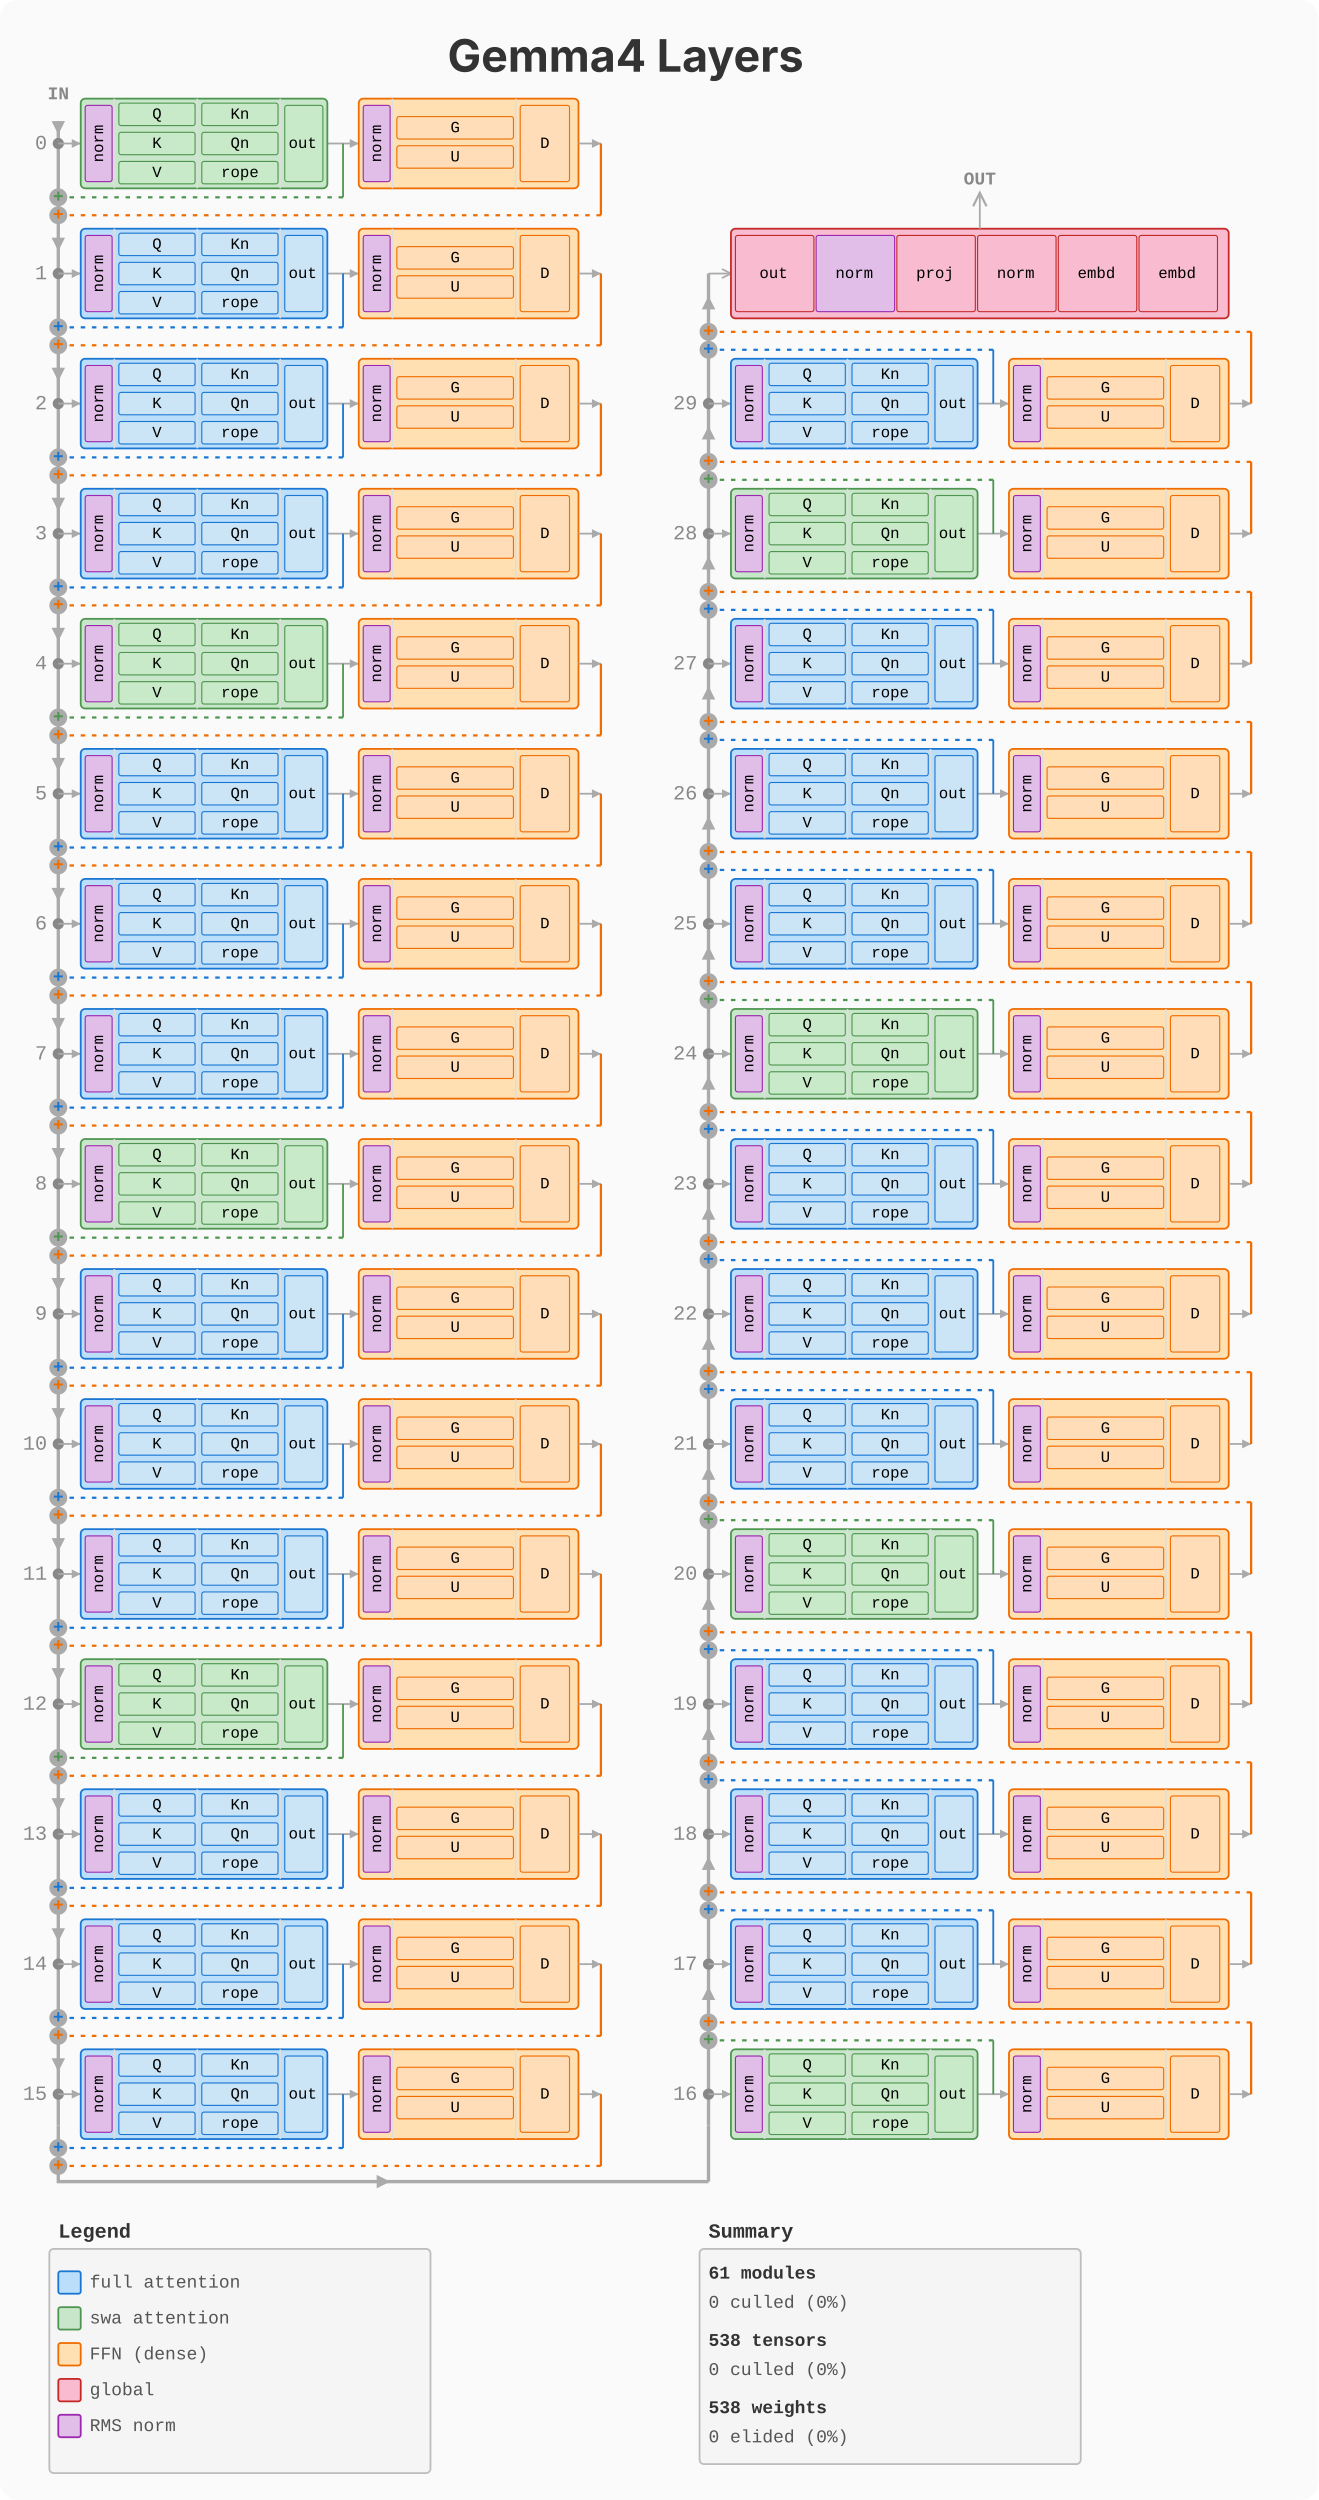
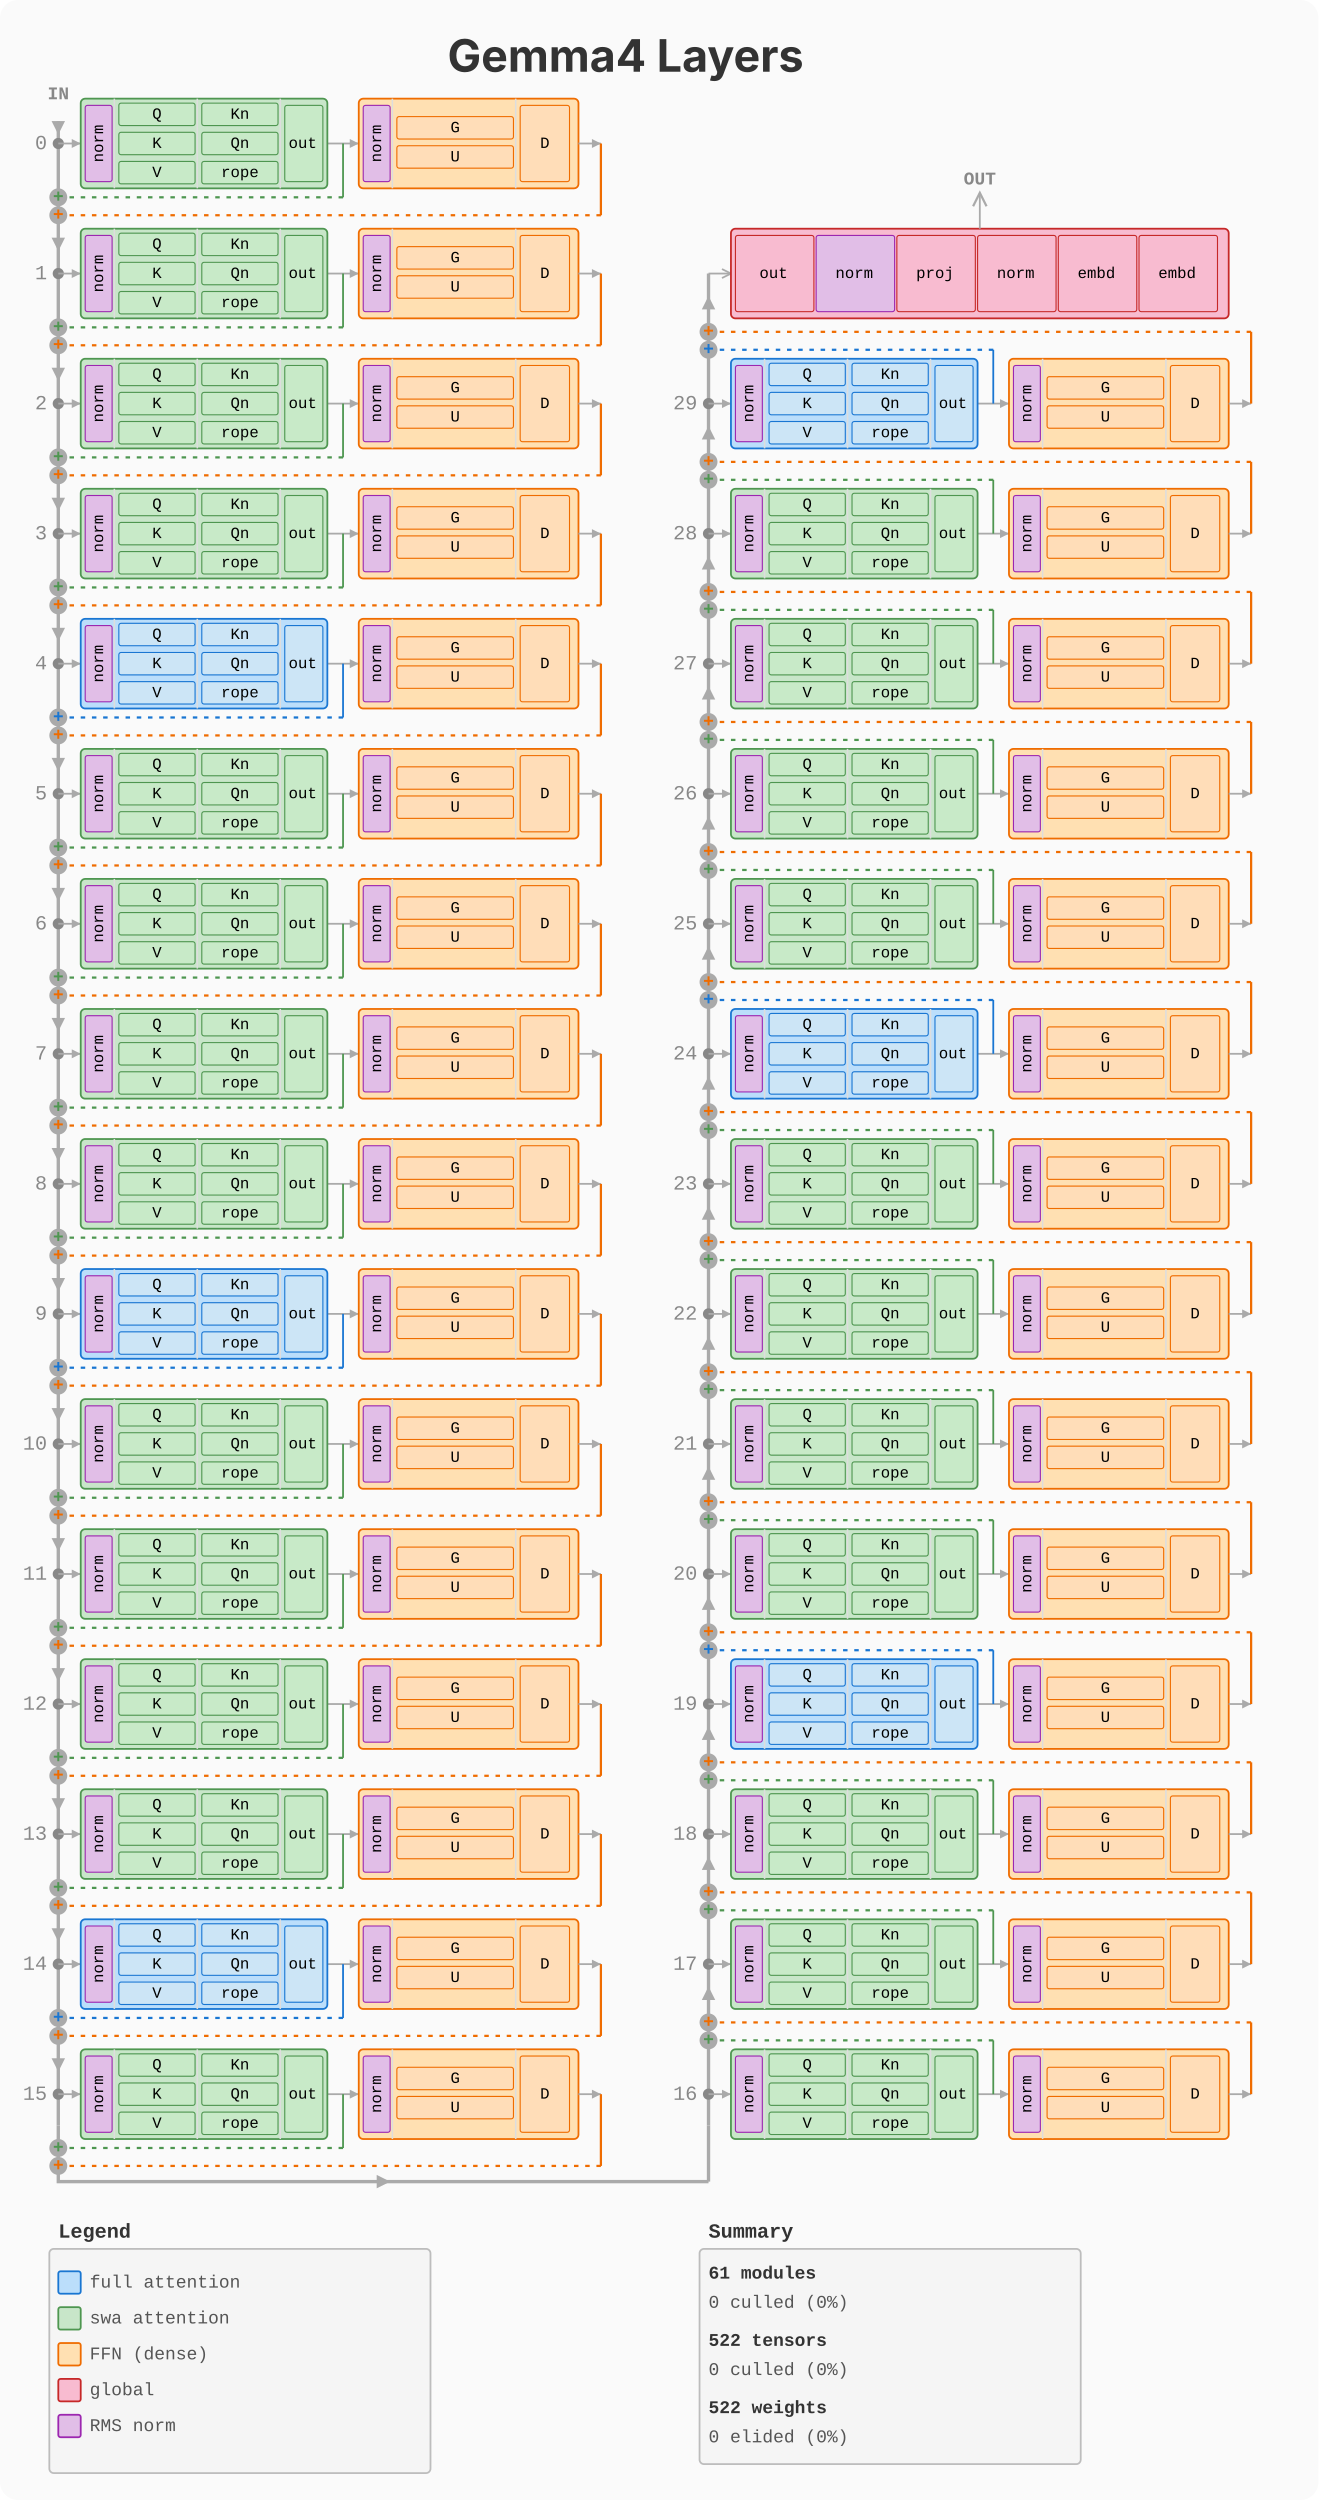
<svg xmlns="http://www.w3.org/2000/svg" viewBox="0 0 588 1115">
  <style>
  text { font-family: 'Courier New', monospace; }
  .title { font-size: 20px; font-weight: bold; fill: #333333; font-family: system-ui, -apple-system, sans-serif; }
  .hdr   { font-size: 9px; font-weight: bold; fill: #333333; text-anchor: middle; dominant-baseline: middle; }
  .lbl   { font-size: 9px; fill: #888888; text-anchor: end; dominant-baseline: middle; }
  .tlbl  { font-size: 7px; fill: #000000; text-anchor: middle; dominant-baseline: middle; }
  .io    { font-size: 8px; font-weight: bold; fill: #888888; text-anchor: middle; dominant-baseline: middle; }
  .gtxt  { font-size: 9px; text-anchor: middle; dominant-baseline: middle; }
  .ltxt  { font-size: 8px; fill: #555555; dominant-baseline: middle; }
  .shdr  { font-size: 8px; font-weight: bold; fill: #333333; dominant-baseline: middle; }
  .etxt  { font-size: 6px; fill: #999999; text-anchor: middle; dominant-baseline: hanging; }
</style>
  <defs>
    <linearGradient id="zm_full_attention" x1="0" y1="0" x2="0" y2="1">
      <stop offset="0%%" stop-color="#e3f2fd" />
      <stop offset="100%%" stop-color="#bbdefb" />
    </linearGradient>
    <linearGradient id="zm_swa" x1="0" y1="0" x2="0" y2="1">
      <stop offset="0%%" stop-color="#e8f5e9" />
      <stop offset="100%%" stop-color="#c8e6c9" />
    </linearGradient>
    <linearGradient id="zm_recurrent" x1="0" y1="0" x2="0" y2="1">
      <stop offset="0%%" stop-color="#e8f5e9" />
      <stop offset="100%%" stop-color="#c8e6c9" />
    </linearGradient>
    <linearGradient id="zm_ffn" x1="0" y1="0" x2="0" y2="1">
      <stop offset="0%%" stop-color="#fff3e0" />
      <stop offset="100%%" stop-color="#ffe0b2" />
    </linearGradient>
    <linearGradient id="zm_global" x1="0" y1="0" x2="0" y2="1">
      <stop offset="0%%" stop-color="#fce4ec" />
      <stop offset="100%%" stop-color="#f8bbd0" />
    </linearGradient>
    <symbol id="blk-full_attention" overflow="visible">
      <rect x="0" y="0" width="110" height="40" fill="url(#zm_full_attention)" stroke="#1976D2" stroke-width="0.8" rx="2" />
      <rect x="2" y="3" width="12" height="34" fill="#e1bee7" stroke="#9C27B0" stroke-width="0.5" rx="1" />
      <text class="tlbl" x="8" y="20" transform="rotate(-90,8,20)">norm</text>
      <line x1="15" y1="0" x2="15" y2="40" stroke="#DDDDDD" stroke-width="0.7" />
      <rect x="17" y="2" width="34" height="10" fill="#cce5f6" stroke="#1976D2" stroke-width="0.5" rx="1" />
      <text class="tlbl" x="34" y="7">Q</text>
      <rect x="17" y="15" width="34" height="10" fill="#cce5f6" stroke="#1976D2" stroke-width="0.5" rx="1" />
      <text class="tlbl" x="34" y="20">K</text>
      <rect x="17" y="28" width="34" height="10" fill="#cce5f6" stroke="#1976D2" stroke-width="0.5" rx="1" />
      <text class="tlbl" x="34" y="33">V</text>
      <line x1="52" y1="0" x2="52" y2="40" stroke="#DDDDDD" stroke-width="0.7" />
      <rect x="54" y="2" width="34" height="10" fill="#cce5f6" stroke="#1976D2" stroke-width="0.5" rx="1" />
      <text class="tlbl" x="71" y="7">Kn</text>
      <rect x="54" y="15" width="34" height="10" fill="#cce5f6" stroke="#1976D2" stroke-width="0.5" rx="1" />
      <text class="tlbl" x="71" y="20">Qn</text>
      <rect x="54" y="28" width="34" height="10" fill="#cce5f6" stroke="#1976D2" stroke-width="0.5" rx="1" />
      <text class="tlbl" x="71" y="33">rope</text>
      <line x1="89" y1="0" x2="89" y2="40" stroke="#DDDDDD" stroke-width="0.7" />
      <rect x="91" y="3" width="17" height="34" fill="#cce5f6" stroke="#1976D2" stroke-width="0.5" rx="1" />
      <text class="tlbl" x="99" y="20">out</text>
    </symbol>
    <symbol id="blk-full_attention-desc" overflow="visible">
      <use href="#blk-full_attention" />
      <line x1="117" y1="20" x2="117" y2="44" stroke="#1976D2" stroke-width="0.8" />
      <path d="M 117,44 L -10,44" fill="none" stroke="#1976D2" stroke-width="1.0" stroke-dasharray="2,3" />
      <circle cx="-10" cy="44" r="4" fill="#AAAAAA" />
      <text x="-10" y="44" text-anchor="middle" dominant-baseline="central" font-size="8" font-weight="bold" fill="#1976D2">+</text>
    </symbol>
    <symbol id="blk-full_attention-asc" overflow="visible">
      <use href="#blk-full_attention" />
      <line x1="117" y1="20" x2="117" y2="-4" stroke="#1976D2" stroke-width="0.8" />
      <path d="M 117,-4 L -10,-4" fill="none" stroke="#1976D2" stroke-width="1.0" stroke-dasharray="2,3" />
      <circle cx="-10" cy="-4" r="4" fill="#AAAAAA" />
      <text x="-10" y="-4" text-anchor="middle" dominant-baseline="central" font-size="8" font-weight="bold" fill="#1976D2">+</text>
    </symbol>
    <symbol id="blk-swa_attention" overflow="visible">
      <rect x="0" y="0" width="110" height="40" fill="url(#zm_swa)" stroke="#4E9650" stroke-width="0.8" rx="2" />
      <rect x="2" y="3" width="12" height="34" fill="#e1bee7" stroke="#9C27B0" stroke-width="0.5" rx="1" />
      <text class="tlbl" x="8" y="20" transform="rotate(-90,8,20)">norm</text>
      <line x1="15" y1="0" x2="15" y2="40" stroke="#DDDDDD" stroke-width="0.7" />
      <rect x="17" y="2" width="34" height="10" fill="#c8eac8" stroke="#4E9650" stroke-width="0.5" rx="1" />
      <text class="tlbl" x="34" y="7">Q</text>
      <rect x="17" y="15" width="34" height="10" fill="#c8eac8" stroke="#4E9650" stroke-width="0.5" rx="1" />
      <text class="tlbl" x="34" y="20">K</text>
      <rect x="17" y="28" width="34" height="10" fill="#c8eac8" stroke="#4E9650" stroke-width="0.5" rx="1" />
      <text class="tlbl" x="34" y="33">V</text>
      <line x1="52" y1="0" x2="52" y2="40" stroke="#DDDDDD" stroke-width="0.7" />
      <rect x="54" y="2" width="34" height="10" fill="#c8eac8" stroke="#4E9650" stroke-width="0.5" rx="1" />
      <text class="tlbl" x="71" y="7">Kn</text>
      <rect x="54" y="15" width="34" height="10" fill="#c8eac8" stroke="#4E9650" stroke-width="0.5" rx="1" />
      <text class="tlbl" x="71" y="20">Qn</text>
      <rect x="54" y="28" width="34" height="10" fill="#c8eac8" stroke="#4E9650" stroke-width="0.5" rx="1" />
      <text class="tlbl" x="71" y="33">rope</text>
      <line x1="89" y1="0" x2="89" y2="40" stroke="#DDDDDD" stroke-width="0.7" />
      <rect x="91" y="3" width="17" height="34" fill="#c8eac8" stroke="#4E9650" stroke-width="0.5" rx="1" />
      <text class="tlbl" x="99" y="20">out</text>
    </symbol>
    <symbol id="blk-swa_attention-desc" overflow="visible">
      <use href="#blk-swa_attention" />
      <line x1="117" y1="20" x2="117" y2="44" stroke="#4E9650" stroke-width="0.8" />
      <path d="M 117,44 L -10,44" fill="none" stroke="#4E9650" stroke-width="1.0" stroke-dasharray="2,3" />
      <circle cx="-10" cy="44" r="4" fill="#AAAAAA" />
      <text x="-10" y="44" text-anchor="middle" dominant-baseline="central" font-size="8" font-weight="bold" fill="#4E9650">+</text>
    </symbol>
    <symbol id="blk-swa_attention-asc" overflow="visible">
      <use href="#blk-swa_attention" />
      <line x1="117" y1="20" x2="117" y2="-4" stroke="#4E9650" stroke-width="0.8" />
      <path d="M 117,-4 L -10,-4" fill="none" stroke="#4E9650" stroke-width="1.0" stroke-dasharray="2,3" />
      <circle cx="-10" cy="-4" r="4" fill="#AAAAAA" />
      <text x="-10" y="-4" text-anchor="middle" dominant-baseline="central" font-size="8" font-weight="bold" fill="#4E9650">+</text>
    </symbol>
    <symbol id="ffn-dense" overflow="visible">
      <rect x="0" y="0" width="98" height="40" fill="url(#zm_ffn)" stroke="#EF6C00" stroke-width="0.8" rx="2" />
      <rect x="2" y="3" width="12" height="34" fill="#e1bee7" stroke="#9C27B0" stroke-width="0.5" rx="1" />
      <text class="tlbl" x="8" y="20" transform="rotate(-90,8,20)">norm</text>
      <line x1="15" y1="0" x2="15" y2="40" stroke="#DDDDDD" stroke-width="0.7" />
      <rect x="17" y="8" width="52" height="10" fill="#ffddb8" stroke="#EF6C00" stroke-width="0.5" rx="1" />
      <text class="tlbl" x="43" y="13">G</text>
      <rect x="17" y="21" width="52" height="10" fill="#ffddb8" stroke="#EF6C00" stroke-width="0.5" rx="1" />
      <text class="tlbl" x="43" y="26">U</text>
      <rect x="72" y="3" width="22" height="34" fill="#ffddb8" stroke="#EF6C00" stroke-width="0.5" rx="1" />
      <text class="tlbl" x="83" y="20">D</text>
      <line x1="70" y1="0" x2="70" y2="40" stroke="#DDDDDD" stroke-width="0.7" />
      <line x1="98" y1="20" x2="108" y2="20" stroke="#AAAAAA" stroke-width="0.8" />
      <polygon points="104,18 108,20 104,22" fill="#AAAAAA" />
    </symbol>
    <symbol id="ffn-dense-desc" overflow="visible">
      <use href="#ffn-dense" />
      <line x1="108" y1="20" x2="108" y2="52" stroke="#EF6C00" stroke-width="1.0" />
      <path d="M 108,52 L -134,52" fill="none" stroke="#EF6C00" stroke-width="1.0" stroke-dasharray="2,3" />
      <circle cx="-134" cy="52" r="4" fill="#AAAAAA" />
      <text x="-134" y="52" text-anchor="middle" dominant-baseline="central" font-size="8" font-weight="bold" fill="#EF6C00">+</text>
    </symbol>
    <symbol id="ffn-dense-asc" overflow="visible">
      <use href="#ffn-dense" />
      <line x1="108" y1="20" x2="108" y2="-12" stroke="#EF6C00" stroke-width="1.0" />
      <path d="M 108,-12 L -134,-12" fill="none" stroke="#EF6C00" stroke-width="1.0" stroke-dasharray="2,3" />
      <circle cx="-134" cy="-12" r="4" fill="#AAAAAA" />
      <text x="-134" y="-12" text-anchor="middle" dominant-baseline="central" font-size="8" font-weight="bold" fill="#EF6C00">+</text>
    </symbol>
    <symbol id="row-chrome" overflow="visible">
      <circle cx="26" cy="0" r="2.5" fill="#888888" />
      <line x1="26" y1="0" x2="36" y2="0" stroke="#AAAAAA" stroke-width="0.8" />
      <polygon points="32,-2 36,0 32,2" fill="#AAAAAA" />
      <line x1="146" y1="0" x2="160" y2="0" stroke="#AAAAAA" stroke-width="0.8" />
      <polygon points="156,-2 160,0 156,2" fill="#AAAAAA" />
    </symbol>
    <symbol id="global-row" overflow="visible">
      <line x1="26" y1="0" x2="36" y2="0" stroke="#AAAAAA" stroke-width="0.8" />
      <polyline points="32,-2 36,0 32,2" fill="none" stroke="#AAAAAA" stroke-width="0.8" />
      <rect x="36" y="-20" width="222" height="40" fill="url(#zm_global)" stroke="#C62828" stroke-width="0.8" rx="2" />
      <rect x="38" y="-17" width="35" height="34" fill="#f8bbd0" stroke="#C62828" stroke-width="0.5" rx="1" />
      <text class="tlbl" x="55" y="0">out</text>
      <rect x="74" y="-17" width="35" height="34" fill="#e1bee7" stroke="#9C27B0" stroke-width="0.5" rx="1" />
      <text class="tlbl" x="91" y="0">norm</text>
      <rect x="110" y="-17" width="35" height="34" fill="#f8bbd0" stroke="#C62828" stroke-width="0.5" rx="1" />
      <text class="tlbl" x="127" y="0">proj</text>
      <rect x="146" y="-17" width="35" height="34" fill="#f8bbd0" stroke="#C62828" stroke-width="0.5" rx="1" />
      <text class="tlbl" x="163" y="0">norm</text>
      <rect x="182" y="-17" width="35" height="34" fill="#f8bbd0" stroke="#C62828" stroke-width="0.5" rx="1" />
      <text class="tlbl" x="199" y="0">embd</text>
      <rect x="218" y="-17" width="35" height="34" fill="#f8bbd0" stroke="#C62828" stroke-width="0.5" rx="1" />
      <text class="tlbl" x="235" y="0">embd</text>
      <line x1="147" y1="-20" x2="147" y2="-36" stroke="#AAAAAA" stroke-width="0.8" />
      <polyline points="144,-30 147,-36 150,-30" fill="none" stroke="#AAAAAA" stroke-width="1" />
      <text class="io" x="147" y="-42">OUT</text>
    </symbol>
    <symbol id="legend" overflow="visible">
      <text style="font-size:9px;font-weight:bold;fill:#333333;font-family:'Courier New',monospace" x="4" y="-5">Legend</text>
      <rect width="170" height="100" fill="#f5f5f5" stroke="#bdbdbd" stroke-width="0.8" rx="2" />
      <rect x="4" y="10" width="10" height="10" fill="url(#zm_full_attention)" stroke="#1976D2" stroke-width="0.8" rx="1" />
      <text class="ltxt" x="18" y="15">full attention</text>
      <rect x="4" y="26" width="10" height="10" fill="url(#zm_swa)" stroke="#4E9650" stroke-width="0.8" rx="1" />
      <text class="ltxt" x="18" y="31">swa attention</text>
      <rect x="4" y="42" width="10" height="10" fill="url(#zm_ffn)" stroke="#EF6C00" stroke-width="0.8" rx="1" />
      <text class="ltxt" x="18" y="47">FFN (dense)</text>
      <rect x="4" y="58" width="10" height="10" fill="url(#zm_global)" stroke="#C62828" stroke-width="0.8" rx="1" />
      <text class="ltxt" x="18" y="63">global</text>
      <rect x="4" y="74" width="10" height="10" fill="#e1bee7" stroke="#9C27B0" stroke-width="0.8" rx="1" />
      <text class="ltxt" x="18" y="79">RMS norm</text>
    </symbol>
    <symbol id="summary" overflow="visible">
      <text style="font-size:9px;font-weight:bold;fill:#333333;font-family:'Courier New',monospace" x="4" y="-5">Summary</text>
      <rect width="170" height="96" fill="#f5f5f5" stroke="#bdbdbd" stroke-width="0.8" rx="2" />
      <text class="shdr" x="4" y="11">61 modules</text>
      <text class="ltxt" x="4" y="24">  0 culled (0%)</text>
-       <text class="shdr" x="4" y="41">538 tensors</text>
+       <text class="shdr" x="4" y="41">522 tensors</text>
      <text class="ltxt" x="4" y="54">  0 culled (0%)</text>
-       <text class="shdr" x="4" y="71">538 weights</text>
+       <text class="shdr" x="4" y="71">522 weights</text>
      <text class="ltxt" x="4" y="84">  0 elided (0%)</text>
    </symbol>
  </defs>
  <rect width="588" height="1115" fill="#fafafa" rx="8" />
  <text class="title" x="279" y="32" text-anchor="middle">Gemma4 Layers</text>
  <line x1="26" y1="54" x2="26" y2="948" stroke="#AAAAAA" stroke-width="1.5" />
  <text class="io" x="26" y="42">IN</text>
  <polygon points="23,54 26,60 29,54" fill="#AAAAAA" />
  <path d="M 26,948 L 26,973 L 316,973" fill="none" stroke="#AAAAAA" stroke-width="1.5" />
  <polygon points="168,970 174,973 168,976" fill="#AAAAAA" />
  <line x1="316" y1="973" x2="316" y2="948" stroke="#AAAAAA" stroke-width="1.5" />
  <line x1="316" y1="948" x2="316" y2="122" stroke="#AAAAAA" stroke-width="1.5" />
  <use href="#row-chrome" transform="translate(0,64)" />
  <text class="lbl" x="21" y="64">0</text>
  <use href="#blk-swa_attention-desc" transform="translate(36,44)" />
  <use href="#ffn-dense-desc" transform="translate(160,44)" />
  <polygon points="23,106 26,112 29,106" fill="#AAAAAA" />
  <use href="#row-chrome" transform="translate(0,122)" />
  <text class="lbl" x="21" y="122">1</text>
-   <use href="#blk-full_attention-desc" transform="translate(36,102)" />
+   <use href="#blk-swa_attention-desc" transform="translate(36,102)" />
  <use href="#ffn-dense-desc" transform="translate(160,102)" />
  <polygon points="23,164 26,170 29,164" fill="#AAAAAA" />
  <use href="#row-chrome" transform="translate(0,180)" />
  <text class="lbl" x="21" y="180">2</text>
-   <use href="#blk-full_attention-desc" transform="translate(36,160)" />
+   <use href="#blk-swa_attention-desc" transform="translate(36,160)" />
  <use href="#ffn-dense-desc" transform="translate(160,160)" />
  <polygon points="23,222 26,228 29,222" fill="#AAAAAA" />
  <use href="#row-chrome" transform="translate(0,238)" />
  <text class="lbl" x="21" y="238">3</text>
-   <use href="#blk-full_attention-desc" transform="translate(36,218)" />
+   <use href="#blk-swa_attention-desc" transform="translate(36,218)" />
  <use href="#ffn-dense-desc" transform="translate(160,218)" />
  <polygon points="23,280 26,286 29,280" fill="#AAAAAA" />
  <use href="#row-chrome" transform="translate(0,296)" />
  <text class="lbl" x="21" y="296">4</text>
-   <use href="#blk-swa_attention-desc" transform="translate(36,276)" />
+   <use href="#blk-full_attention-desc" transform="translate(36,276)" />
  <use href="#ffn-dense-desc" transform="translate(160,276)" />
  <polygon points="23,338 26,344 29,338" fill="#AAAAAA" />
  <use href="#row-chrome" transform="translate(0,354)" />
  <text class="lbl" x="21" y="354">5</text>
-   <use href="#blk-full_attention-desc" transform="translate(36,334)" />
+   <use href="#blk-swa_attention-desc" transform="translate(36,334)" />
  <use href="#ffn-dense-desc" transform="translate(160,334)" />
  <polygon points="23,396 26,402 29,396" fill="#AAAAAA" />
  <use href="#row-chrome" transform="translate(0,412)" />
  <text class="lbl" x="21" y="412">6</text>
-   <use href="#blk-full_attention-desc" transform="translate(36,392)" />
+   <use href="#blk-swa_attention-desc" transform="translate(36,392)" />
  <use href="#ffn-dense-desc" transform="translate(160,392)" />
  <polygon points="23,454 26,460 29,454" fill="#AAAAAA" />
  <use href="#row-chrome" transform="translate(0,470)" />
  <text class="lbl" x="21" y="470">7</text>
-   <use href="#blk-full_attention-desc" transform="translate(36,450)" />
+   <use href="#blk-swa_attention-desc" transform="translate(36,450)" />
  <use href="#ffn-dense-desc" transform="translate(160,450)" />
  <polygon points="23,512 26,518 29,512" fill="#AAAAAA" />
  <use href="#row-chrome" transform="translate(0,528)" />
  <text class="lbl" x="21" y="528">8</text>
  <use href="#blk-swa_attention-desc" transform="translate(36,508)" />
  <use href="#ffn-dense-desc" transform="translate(160,508)" />
  <polygon points="23,570 26,576 29,570" fill="#AAAAAA" />
  <use href="#row-chrome" transform="translate(0,586)" />
  <text class="lbl" x="21" y="586">9</text>
  <use href="#blk-full_attention-desc" transform="translate(36,566)" />
  <use href="#ffn-dense-desc" transform="translate(160,566)" />
  <polygon points="23,628 26,634 29,628" fill="#AAAAAA" />
  <use href="#row-chrome" transform="translate(0,644)" />
  <text class="lbl" x="21" y="644">10</text>
-   <use href="#blk-full_attention-desc" transform="translate(36,624)" />
+   <use href="#blk-swa_attention-desc" transform="translate(36,624)" />
  <use href="#ffn-dense-desc" transform="translate(160,624)" />
  <polygon points="23,686 26,692 29,686" fill="#AAAAAA" />
  <use href="#row-chrome" transform="translate(0,702)" />
  <text class="lbl" x="21" y="702">11</text>
-   <use href="#blk-full_attention-desc" transform="translate(36,682)" />
+   <use href="#blk-swa_attention-desc" transform="translate(36,682)" />
  <use href="#ffn-dense-desc" transform="translate(160,682)" />
  <polygon points="23,744 26,750 29,744" fill="#AAAAAA" />
  <use href="#row-chrome" transform="translate(0,760)" />
  <text class="lbl" x="21" y="760">12</text>
  <use href="#blk-swa_attention-desc" transform="translate(36,740)" />
  <use href="#ffn-dense-desc" transform="translate(160,740)" />
  <polygon points="23,802 26,808 29,802" fill="#AAAAAA" />
  <use href="#row-chrome" transform="translate(0,818)" />
  <text class="lbl" x="21" y="818">13</text>
-   <use href="#blk-full_attention-desc" transform="translate(36,798)" />
+   <use href="#blk-swa_attention-desc" transform="translate(36,798)" />
  <use href="#ffn-dense-desc" transform="translate(160,798)" />
  <polygon points="23,860 26,866 29,860" fill="#AAAAAA" />
  <use href="#row-chrome" transform="translate(0,876)" />
  <text class="lbl" x="21" y="876">14</text>
  <use href="#blk-full_attention-desc" transform="translate(36,856)" />
  <use href="#ffn-dense-desc" transform="translate(160,856)" />
  <polygon points="23,918 26,924 29,918" fill="#AAAAAA" />
  <use href="#row-chrome" transform="translate(0,934)" />
  <text class="lbl" x="21" y="934">15</text>
-   <use href="#blk-full_attention-desc" transform="translate(36,914)" />
+   <use href="#blk-swa_attention-desc" transform="translate(36,914)" />
  <use href="#ffn-dense-desc" transform="translate(160,914)" />
  <use href="#row-chrome" transform="translate(290,934)" />
  <text class="lbl" x="311" y="934">16</text>
  <use href="#blk-swa_attention-asc" transform="translate(326,914)" />
  <use href="#ffn-dense-asc" transform="translate(450,914)" />
  <polygon points="313,892 316,886 319,892" fill="#AAAAAA" />
  <use href="#row-chrome" transform="translate(290,876)" />
  <text class="lbl" x="311" y="876">17</text>
-   <use href="#blk-full_attention-asc" transform="translate(326,856)" />
+   <use href="#blk-swa_attention-asc" transform="translate(326,856)" />
  <use href="#ffn-dense-asc" transform="translate(450,856)" />
  <polygon points="313,834 316,828 319,834" fill="#AAAAAA" />
  <use href="#row-chrome" transform="translate(290,818)" />
  <text class="lbl" x="311" y="818">18</text>
-   <use href="#blk-full_attention-asc" transform="translate(326,798)" />
+   <use href="#blk-swa_attention-asc" transform="translate(326,798)" />
  <use href="#ffn-dense-asc" transform="translate(450,798)" />
  <polygon points="313,776 316,770 319,776" fill="#AAAAAA" />
  <use href="#row-chrome" transform="translate(290,760)" />
  <text class="lbl" x="311" y="760">19</text>
  <use href="#blk-full_attention-asc" transform="translate(326,740)" />
  <use href="#ffn-dense-asc" transform="translate(450,740)" />
  <polygon points="313,718 316,712 319,718" fill="#AAAAAA" />
  <use href="#row-chrome" transform="translate(290,702)" />
  <text class="lbl" x="311" y="702">20</text>
  <use href="#blk-swa_attention-asc" transform="translate(326,682)" />
  <use href="#ffn-dense-asc" transform="translate(450,682)" />
  <polygon points="313,660 316,654 319,660" fill="#AAAAAA" />
  <use href="#row-chrome" transform="translate(290,644)" />
  <text class="lbl" x="311" y="644">21</text>
-   <use href="#blk-full_attention-asc" transform="translate(326,624)" />
+   <use href="#blk-swa_attention-asc" transform="translate(326,624)" />
  <use href="#ffn-dense-asc" transform="translate(450,624)" />
  <polygon points="313,602 316,596 319,602" fill="#AAAAAA" />
  <use href="#row-chrome" transform="translate(290,586)" />
  <text class="lbl" x="311" y="586">22</text>
-   <use href="#blk-full_attention-asc" transform="translate(326,566)" />
+   <use href="#blk-swa_attention-asc" transform="translate(326,566)" />
  <use href="#ffn-dense-asc" transform="translate(450,566)" />
  <polygon points="313,544 316,538 319,544" fill="#AAAAAA" />
  <use href="#row-chrome" transform="translate(290,528)" />
  <text class="lbl" x="311" y="528">23</text>
-   <use href="#blk-full_attention-asc" transform="translate(326,508)" />
+   <use href="#blk-swa_attention-asc" transform="translate(326,508)" />
  <use href="#ffn-dense-asc" transform="translate(450,508)" />
  <polygon points="313,486 316,480 319,486" fill="#AAAAAA" />
  <use href="#row-chrome" transform="translate(290,470)" />
  <text class="lbl" x="311" y="470">24</text>
-   <use href="#blk-swa_attention-asc" transform="translate(326,450)" />
+   <use href="#blk-full_attention-asc" transform="translate(326,450)" />
  <use href="#ffn-dense-asc" transform="translate(450,450)" />
  <polygon points="313,428 316,422 319,428" fill="#AAAAAA" />
  <use href="#row-chrome" transform="translate(290,412)" />
  <text class="lbl" x="311" y="412">25</text>
-   <use href="#blk-full_attention-asc" transform="translate(326,392)" />
+   <use href="#blk-swa_attention-asc" transform="translate(326,392)" />
  <use href="#ffn-dense-asc" transform="translate(450,392)" />
  <polygon points="313,370 316,364 319,370" fill="#AAAAAA" />
  <use href="#row-chrome" transform="translate(290,354)" />
  <text class="lbl" x="311" y="354">26</text>
-   <use href="#blk-full_attention-asc" transform="translate(326,334)" />
+   <use href="#blk-swa_attention-asc" transform="translate(326,334)" />
  <use href="#ffn-dense-asc" transform="translate(450,334)" />
  <polygon points="313,312 316,306 319,312" fill="#AAAAAA" />
  <use href="#row-chrome" transform="translate(290,296)" />
  <text class="lbl" x="311" y="296">27</text>
-   <use href="#blk-full_attention-asc" transform="translate(326,276)" />
+   <use href="#blk-swa_attention-asc" transform="translate(326,276)" />
  <use href="#ffn-dense-asc" transform="translate(450,276)" />
  <polygon points="313,254 316,248 319,254" fill="#AAAAAA" />
  <use href="#row-chrome" transform="translate(290,238)" />
  <text class="lbl" x="311" y="238">28</text>
  <use href="#blk-swa_attention-asc" transform="translate(326,218)" />
  <use href="#ffn-dense-asc" transform="translate(450,218)" />
  <polygon points="313,196 316,190 319,196" fill="#AAAAAA" />
  <use href="#row-chrome" transform="translate(290,180)" />
  <text class="lbl" x="311" y="180">29</text>
  <use href="#blk-full_attention-asc" transform="translate(326,160)" />
  <use href="#ffn-dense-asc" transform="translate(450,160)" />
  <polygon points="313,138 316,132 319,138" fill="#AAAAAA" />
  <use href="#global-row" transform="translate(290,122)" />
  <use href="#legend" transform="translate(22,1003)" />
  <use href="#summary" transform="translate(312,1003)" />
</svg>
